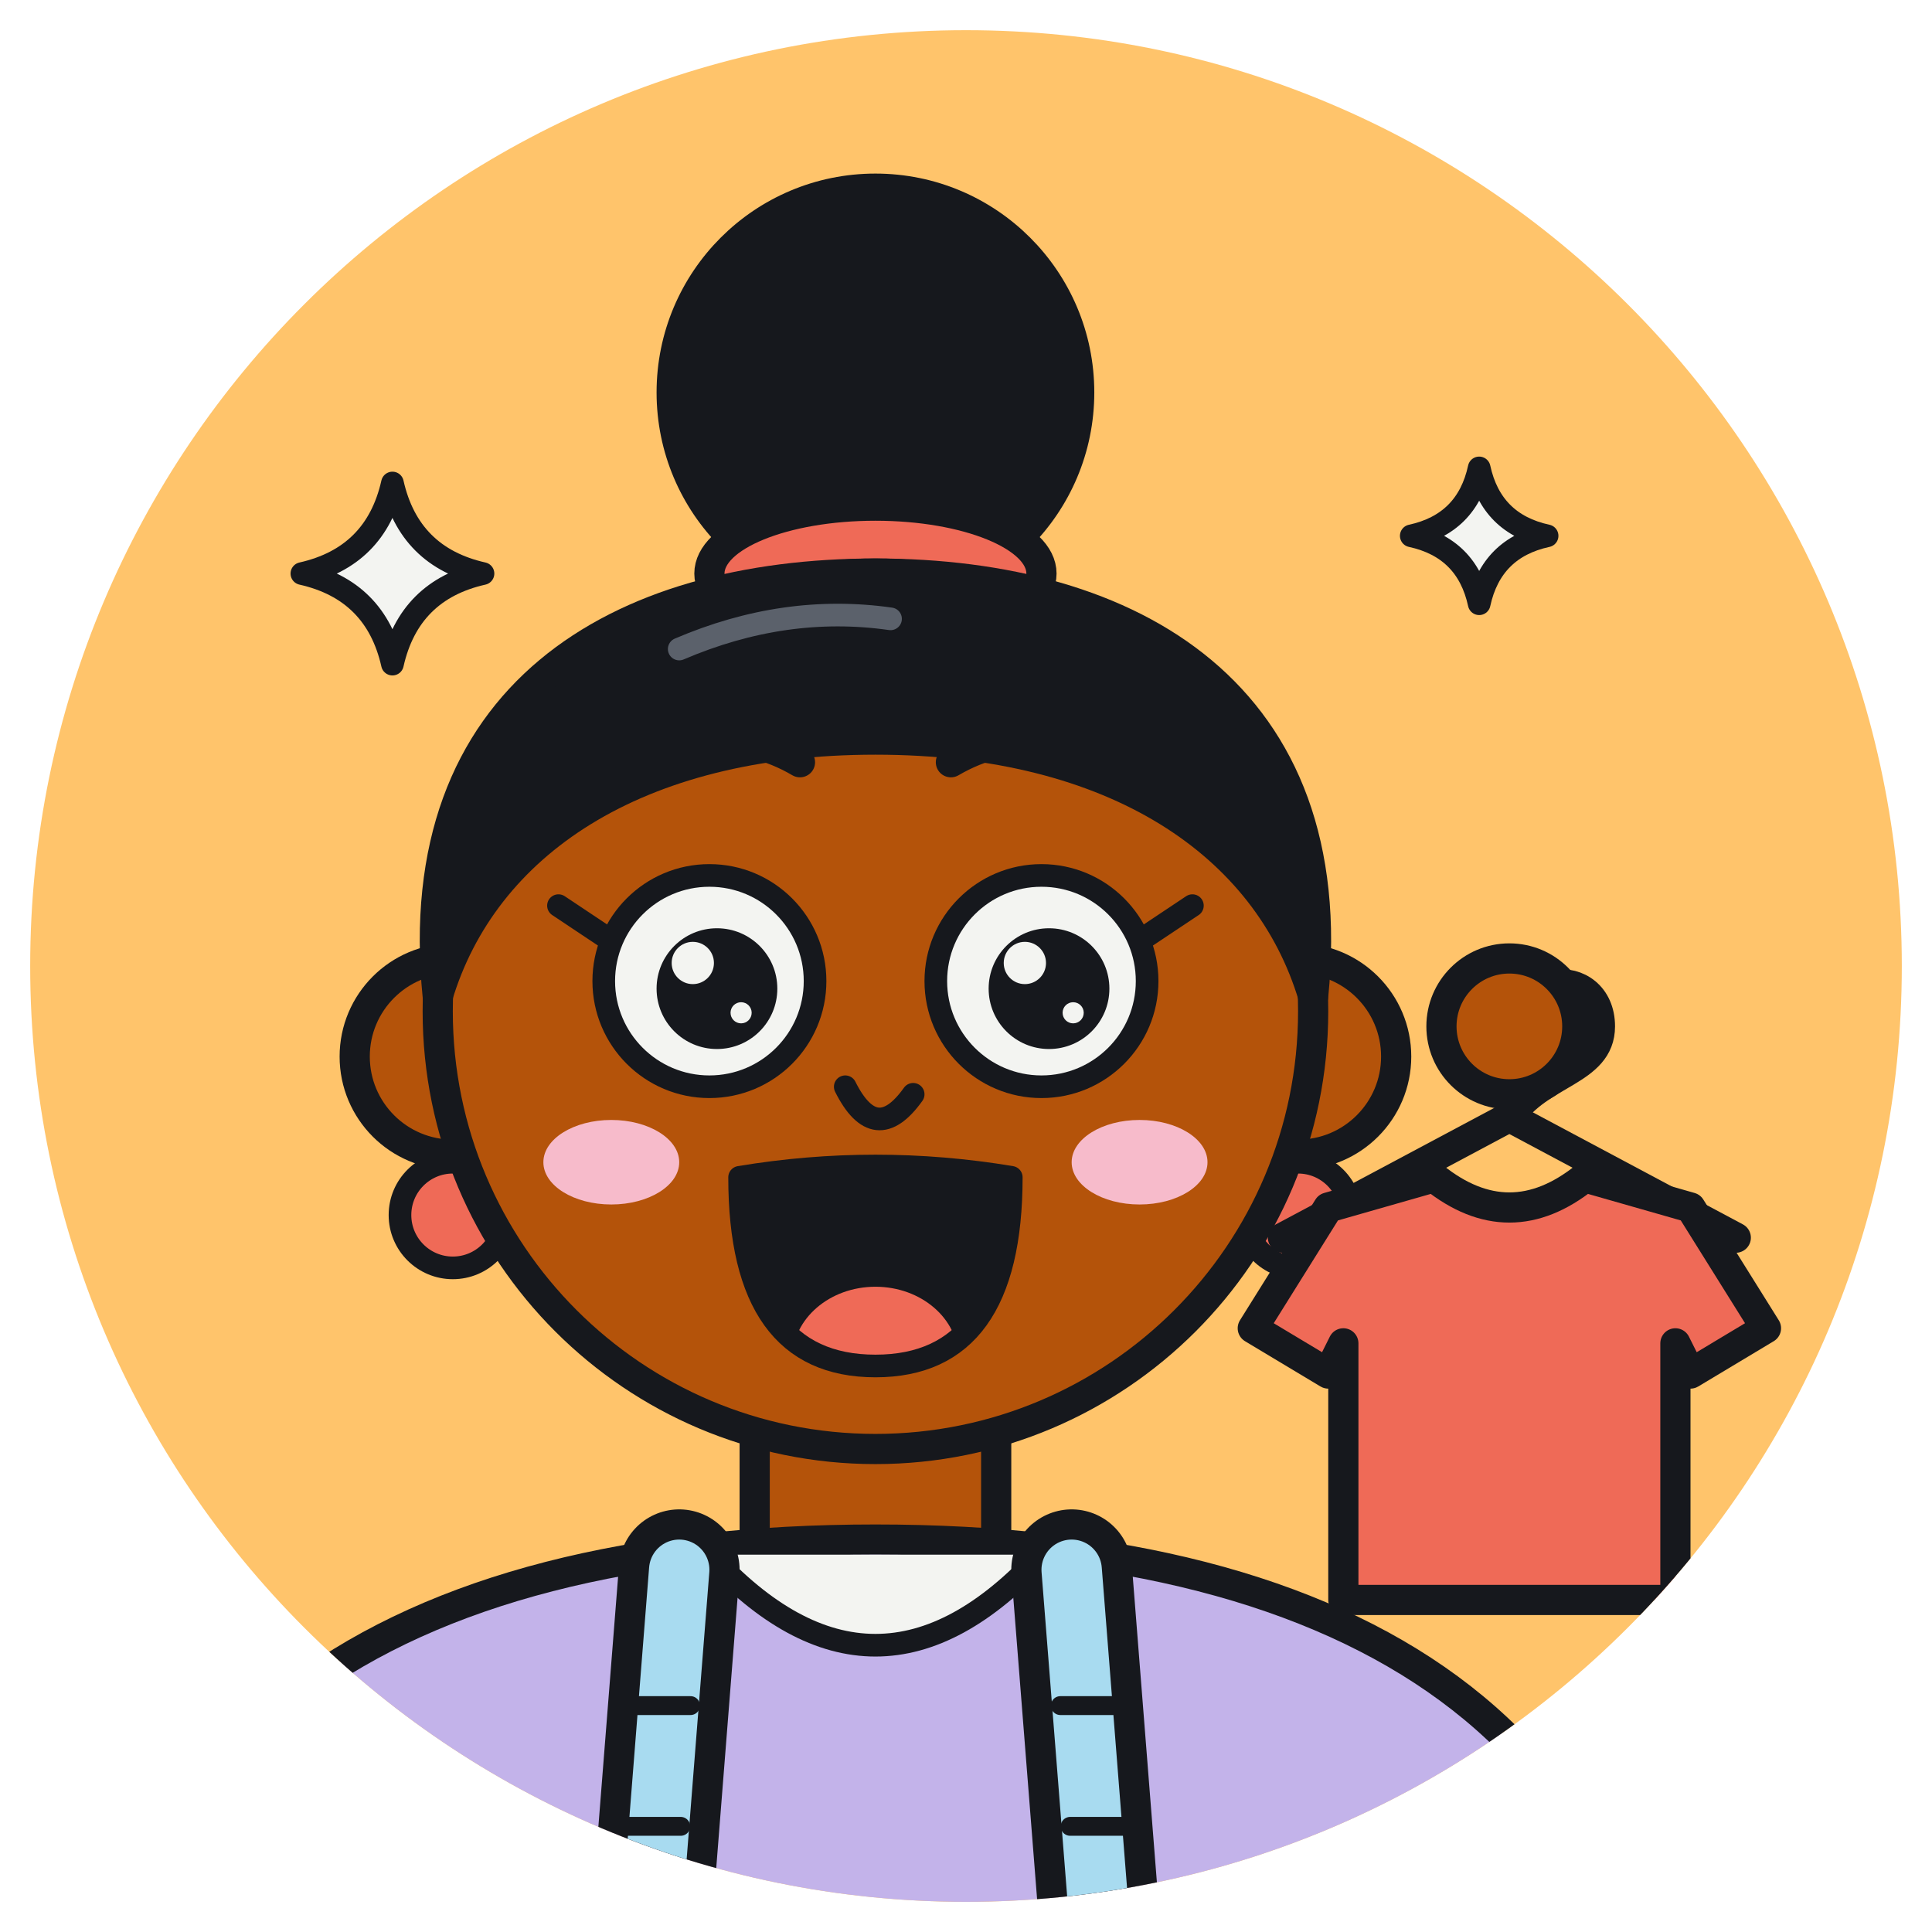
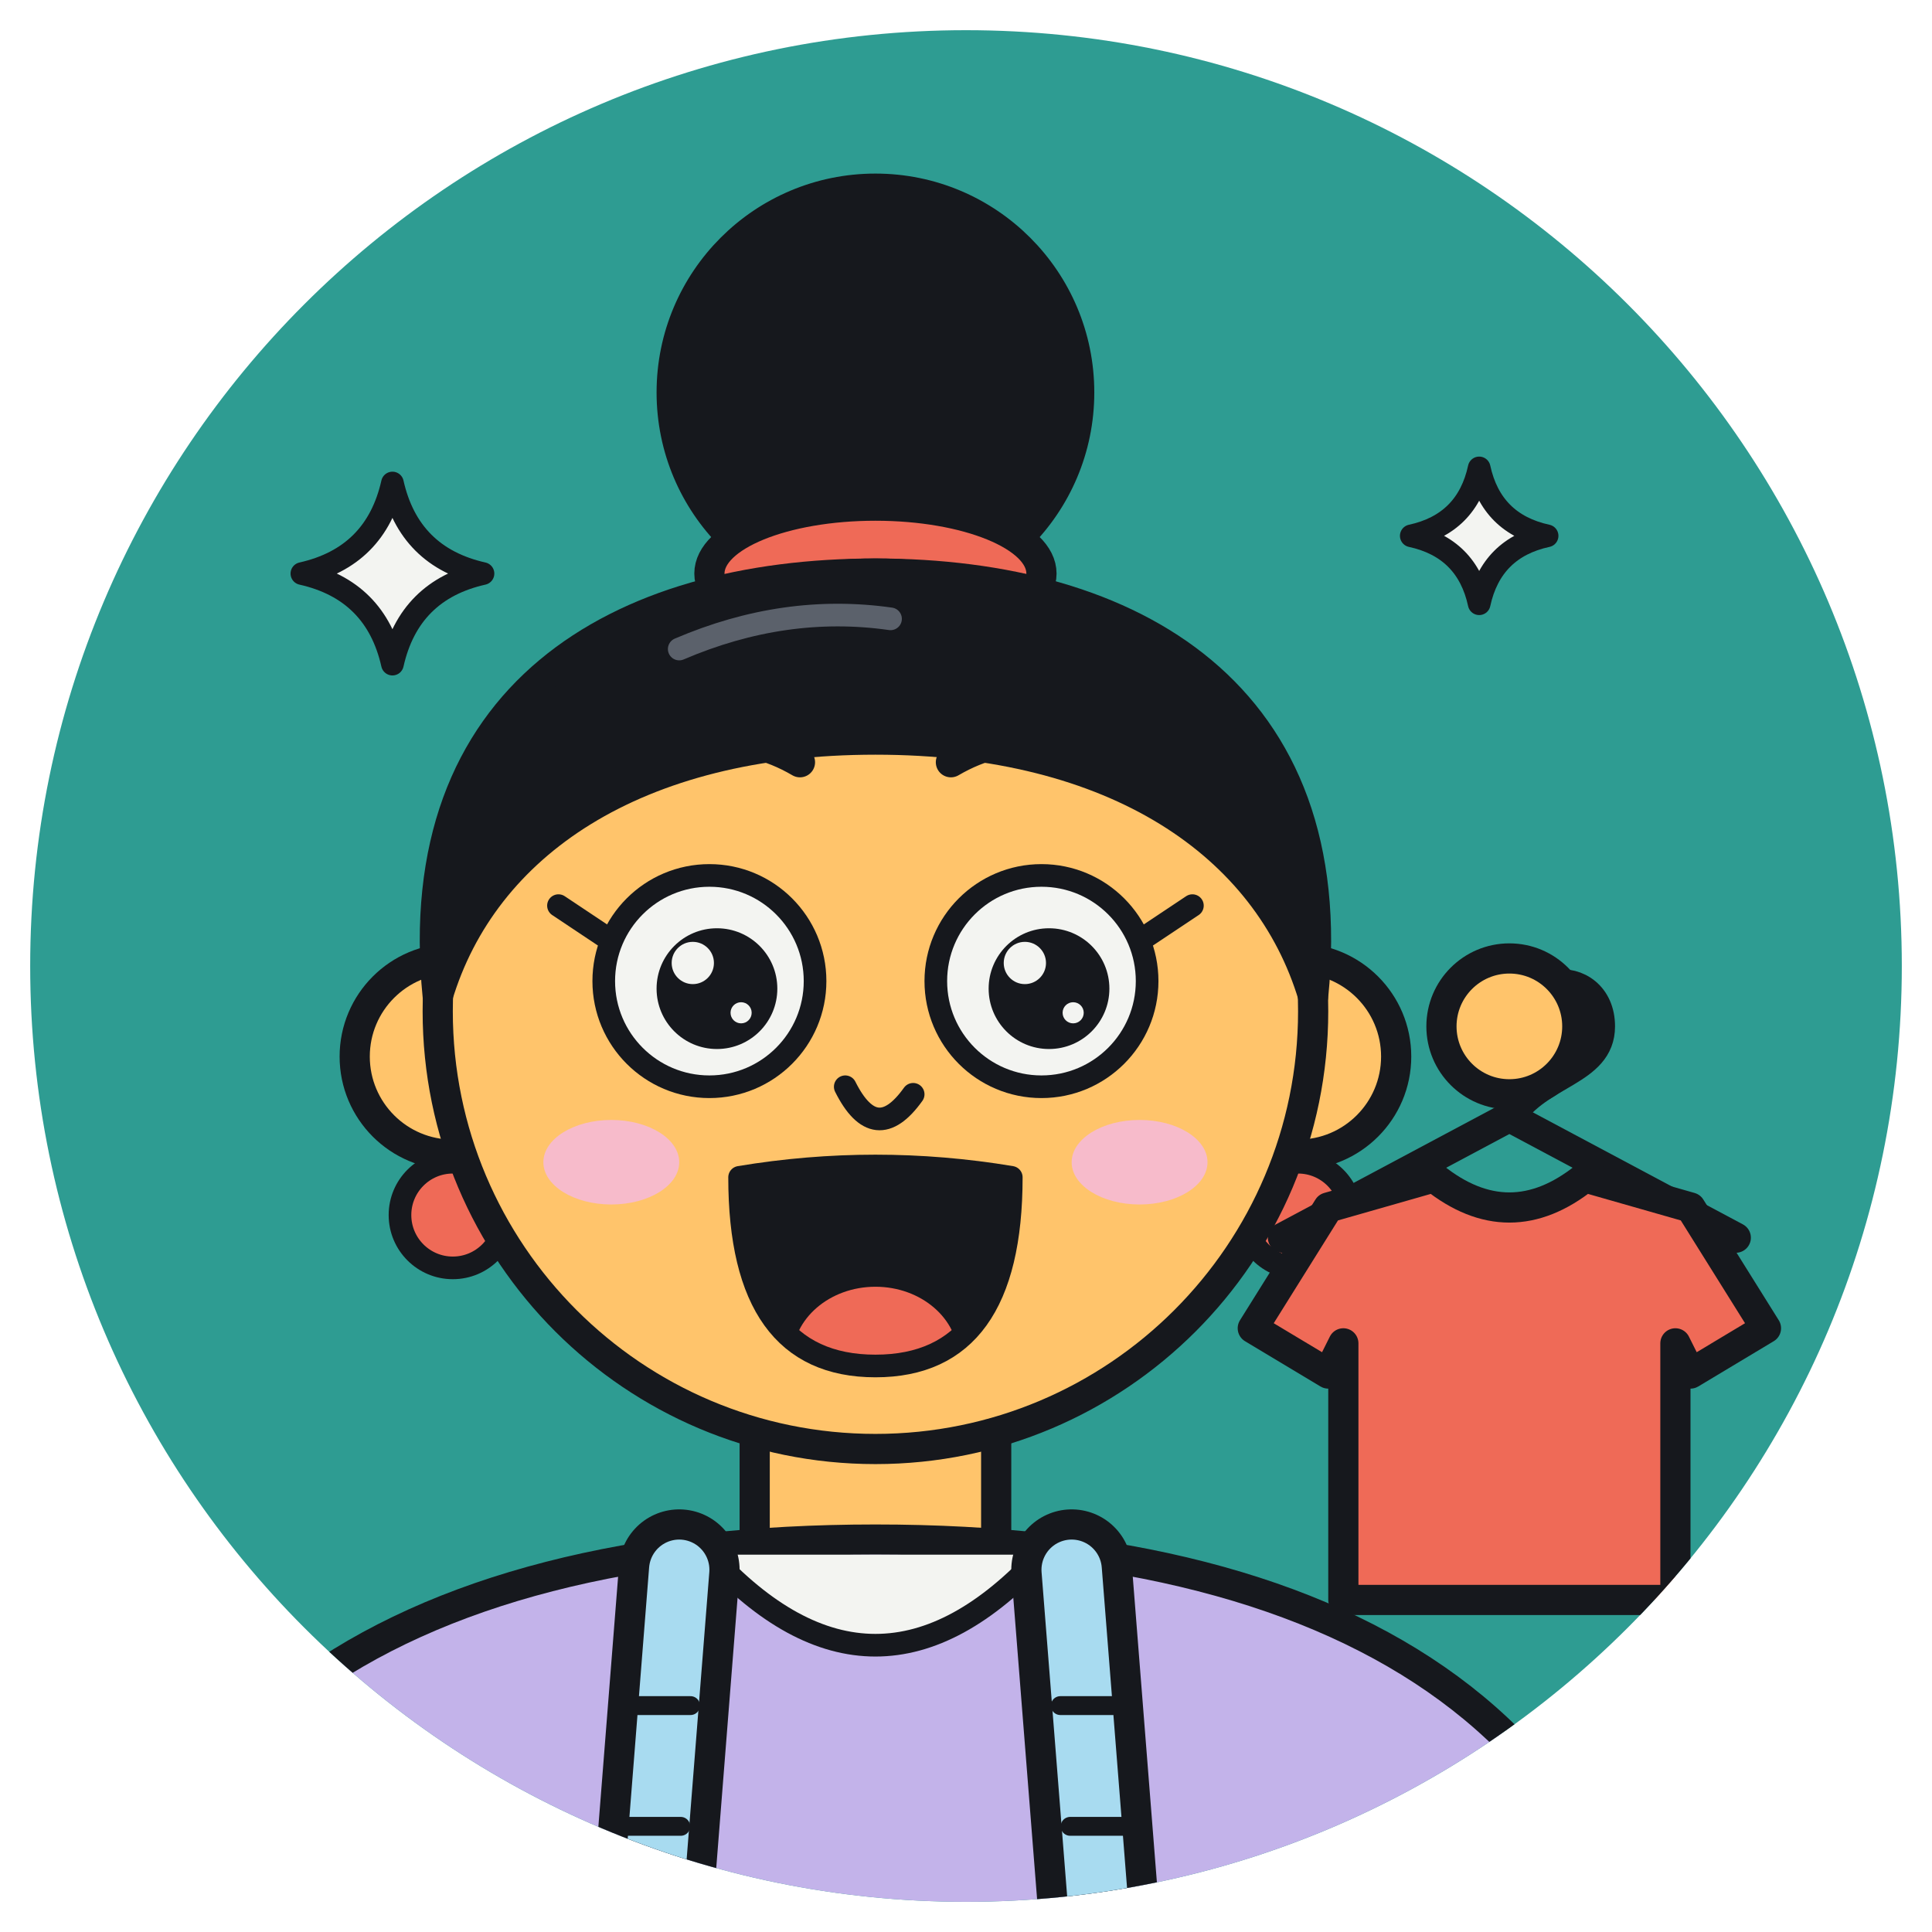
<svg xmlns="http://www.w3.org/2000/svg" viewBox="0 0 256 256" width="256" height="256" stroke-linejoin="round" stroke-linecap="round">
  <defs>
    <clipPath id="migdalia-1">
-       <circle cx="128" cy="128" r="124" fill="#FFC46B" />
+       <circle cx="128" cy="128" r="124" fill="#2E9C92" />
    </clipPath>
    <clipPath id="migdalia-2">
      <path d="M -18 22 Q 0 19 18 22 Q 18 47 0 47 Q -18 47 -18 22 Z" fill="#16181D" />
    </clipPath>
  </defs>
-   <circle cx="128" cy="128" r="124" fill="#FFC46B" />
+   <circle cx="128" cy="128" r="124" fill="#2E9C92" />
  <g clip-path="url(#migdalia-1)">
    <g transform="translate(116 134)">
-       <rect x="-16" y="40" width="32" height="40" rx="8" fill="#B4530A" stroke="#16181D" stroke-width="4" />
+       <rect class="skin" x="-16" y="40" width="32" height="40" rx="8" fill="#FFC46B" stroke="#16181D" stroke-width="4" />
      <path d="M -104 150 C -104 96 -64 70 0 70 C 64 70 104 96 104 150 Z" fill="#C3B3EA" stroke="#16181D" stroke-width="4" />
      <path d="M -22 72 Q 0 96 22 72" fill="#F3F4F1" stroke="#16181D" stroke-width="3" />
      <path d="M -26 74 L -32 150 M 26 74 L 32 150" fill="none" stroke="#16181D" stroke-width="16" />
      <path d="M -26 74 L -32 150 M 26 74 L 32 150" fill="none" stroke="#A8DBF0" stroke-width="8" />
      <path d="M -31.5 92 L -24.5 92 M -32.8 108 L -25.8 108 M -34 124 L -27 124 M 24.5 92 L 31.5 92 M 25.8 108 L 32.8 108 M 27 124 L 34 124" fill="none" stroke="#16181D" stroke-width="2.5" />
      <circle cx="0" cy="-82" r="27" fill="#16181D" stroke="#16181D" stroke-width="4" />
      <ellipse cx="0" cy="-58" rx="22" ry="9" fill="#EF6A57" stroke="#16181D" stroke-width="4" />
-       <circle cx="-56" cy="6" r="13" fill="#B4530A" stroke="#16181D" stroke-width="4" />
-       <circle cx="56" cy="6" r="13" fill="#B4530A" stroke="#16181D" stroke-width="4" />
+       <circle class="skin" cx="-56" cy="6" r="13" fill="#FFC46B" stroke="#16181D" stroke-width="4" />
+       <circle class="skin" cx="56" cy="6" r="13" fill="#FFC46B" stroke="#16181D" stroke-width="4" />
      <circle cx="-56" cy="27" r="7" fill="#EF6A57" stroke="#16181D" stroke-width="3" />
      <circle cx="56" cy="27" r="7" fill="#EF6A57" stroke="#16181D" stroke-width="3" />
-       <circle cx="0" cy="0" r="58" fill="#B4530A" stroke="#16181D" stroke-width="4" />
+       <circle class="skin" cx="0" cy="0" r="58" fill="#FFC46B" stroke="#16181D" stroke-width="4" />
      <path d="M -58 -2 C -62 -42 -34 -58 0 -58 C 34 -58 62 -42 58 -2 C 52 -22 32 -36 0 -36 C -32 -36 -52 -22 -58 -2 Z" fill="#16181D" stroke="#16181D" stroke-width="4" />
      <path d="M -26 -48 Q -12 -54 2 -52" fill="none" stroke="#5B616B" stroke-width="3" />
      <circle cx="-22" cy="-4" r="14" fill="#F3F4F1" stroke="#16181D" stroke-width="3" />
      <circle cx="-21" cy="-3" r="8" fill="#16181D" />
      <circle cx="-24.2" cy="-6.4" r="2.8" fill="#F3F4F1" />
      <circle cx="-17.8" cy="0.2" r="1.4" fill="#F3F4F1" />
      <circle cx="22" cy="-4" r="14" fill="#F3F4F1" stroke="#16181D" stroke-width="3" />
      <circle cx="23" cy="-3" r="8" fill="#16181D" />
      <circle cx="19.8" cy="-6.4" r="2.8" fill="#F3F4F1" />
      <circle cx="26.2" cy="0.2" r="1.4" fill="#F3F4F1" />
      <path d="M -36 -10 L -42 -14 M 36 -10 L 42 -14" fill="none" stroke="#16181D" stroke-width="3" />
      <path d="M -34 -30 Q -22 -40 -10 -33" fill="none" stroke="#16181D" stroke-width="4" />
      <path d="M 10 -33 Q 22 -40 34 -30" fill="none" stroke="#16181D" stroke-width="4" />
      <ellipse cx="-35" cy="20" rx="9" ry="5.6" fill="#F7BBCB" />
      <ellipse cx="35" cy="20" rx="9" ry="5.6" fill="#F7BBCB" />
      <path d="M -4 10 Q 0 18 5 11" fill="none" stroke="#16181D" stroke-width="3" />
      <path d="M -18 22 Q 0 19 18 22 Q 18 47 0 47 Q -18 47 -18 22 Z" fill="#16181D" />
      <ellipse cx="0" cy="46" rx="11" ry="9.5" fill="#EF6A57" clip-path="url(#migdalia-2)" />
      <path d="M -18 22 Q 0 19 18 22 Q 18 47 0 47 Q -18 47 -18 22 Z" fill="none" stroke="#16181D" stroke-width="3" />
    </g>
    <g transform="translate(200 170)">
      <path d="M 0 -30 C 0 -42 12 -42 12 -34 C 12 -28 4 -28 0 -22" fill="none" stroke="#16181D" stroke-width="4" />
      <path d="M -30 -6 L 0 -22 L 30 -6" fill="none" stroke="#16181D" stroke-width="4" />
      <path d="M -24 -10 L -10 -14 Q 0 -6 10 -14 L 24 -10 L 34 6 L 24 12 L 22 8 L 22 42 L -22 42 L -22 8 L -24 12 L -34 6 Z" fill="#EF6A57" stroke="#16181D" stroke-width="4" />
      <path d="M -10 -14 Q 0 -6 10 -14" fill="none" stroke="#16181D" stroke-width="3" />
-       <circle cx="0" cy="-34" r="9" fill="#B4530A" stroke="#16181D" stroke-width="4" />
+       <circle class="skin" cx="0" cy="-34" r="9" fill="#FFC46B" stroke="#16181D" stroke-width="4" />
    </g>
    <path d="M 52 64 Q 54.2 73.8 64 76 Q 54.2 78.2 52 88 Q 49.8 78.2 40 76 Q 49.8 73.8 52 64 Z" fill="#F3F4F1" stroke="#16181D" stroke-width="3" />
    <path d="M 196 62 Q 197.6 69.4 205 71 Q 197.6 72.6 196 80 Q 194.4 72.6 187 71 Q 194.4 69.4 196 62 Z" fill="#F3F4F1" stroke="#16181D" stroke-width="3" />
  </g>
</svg>
